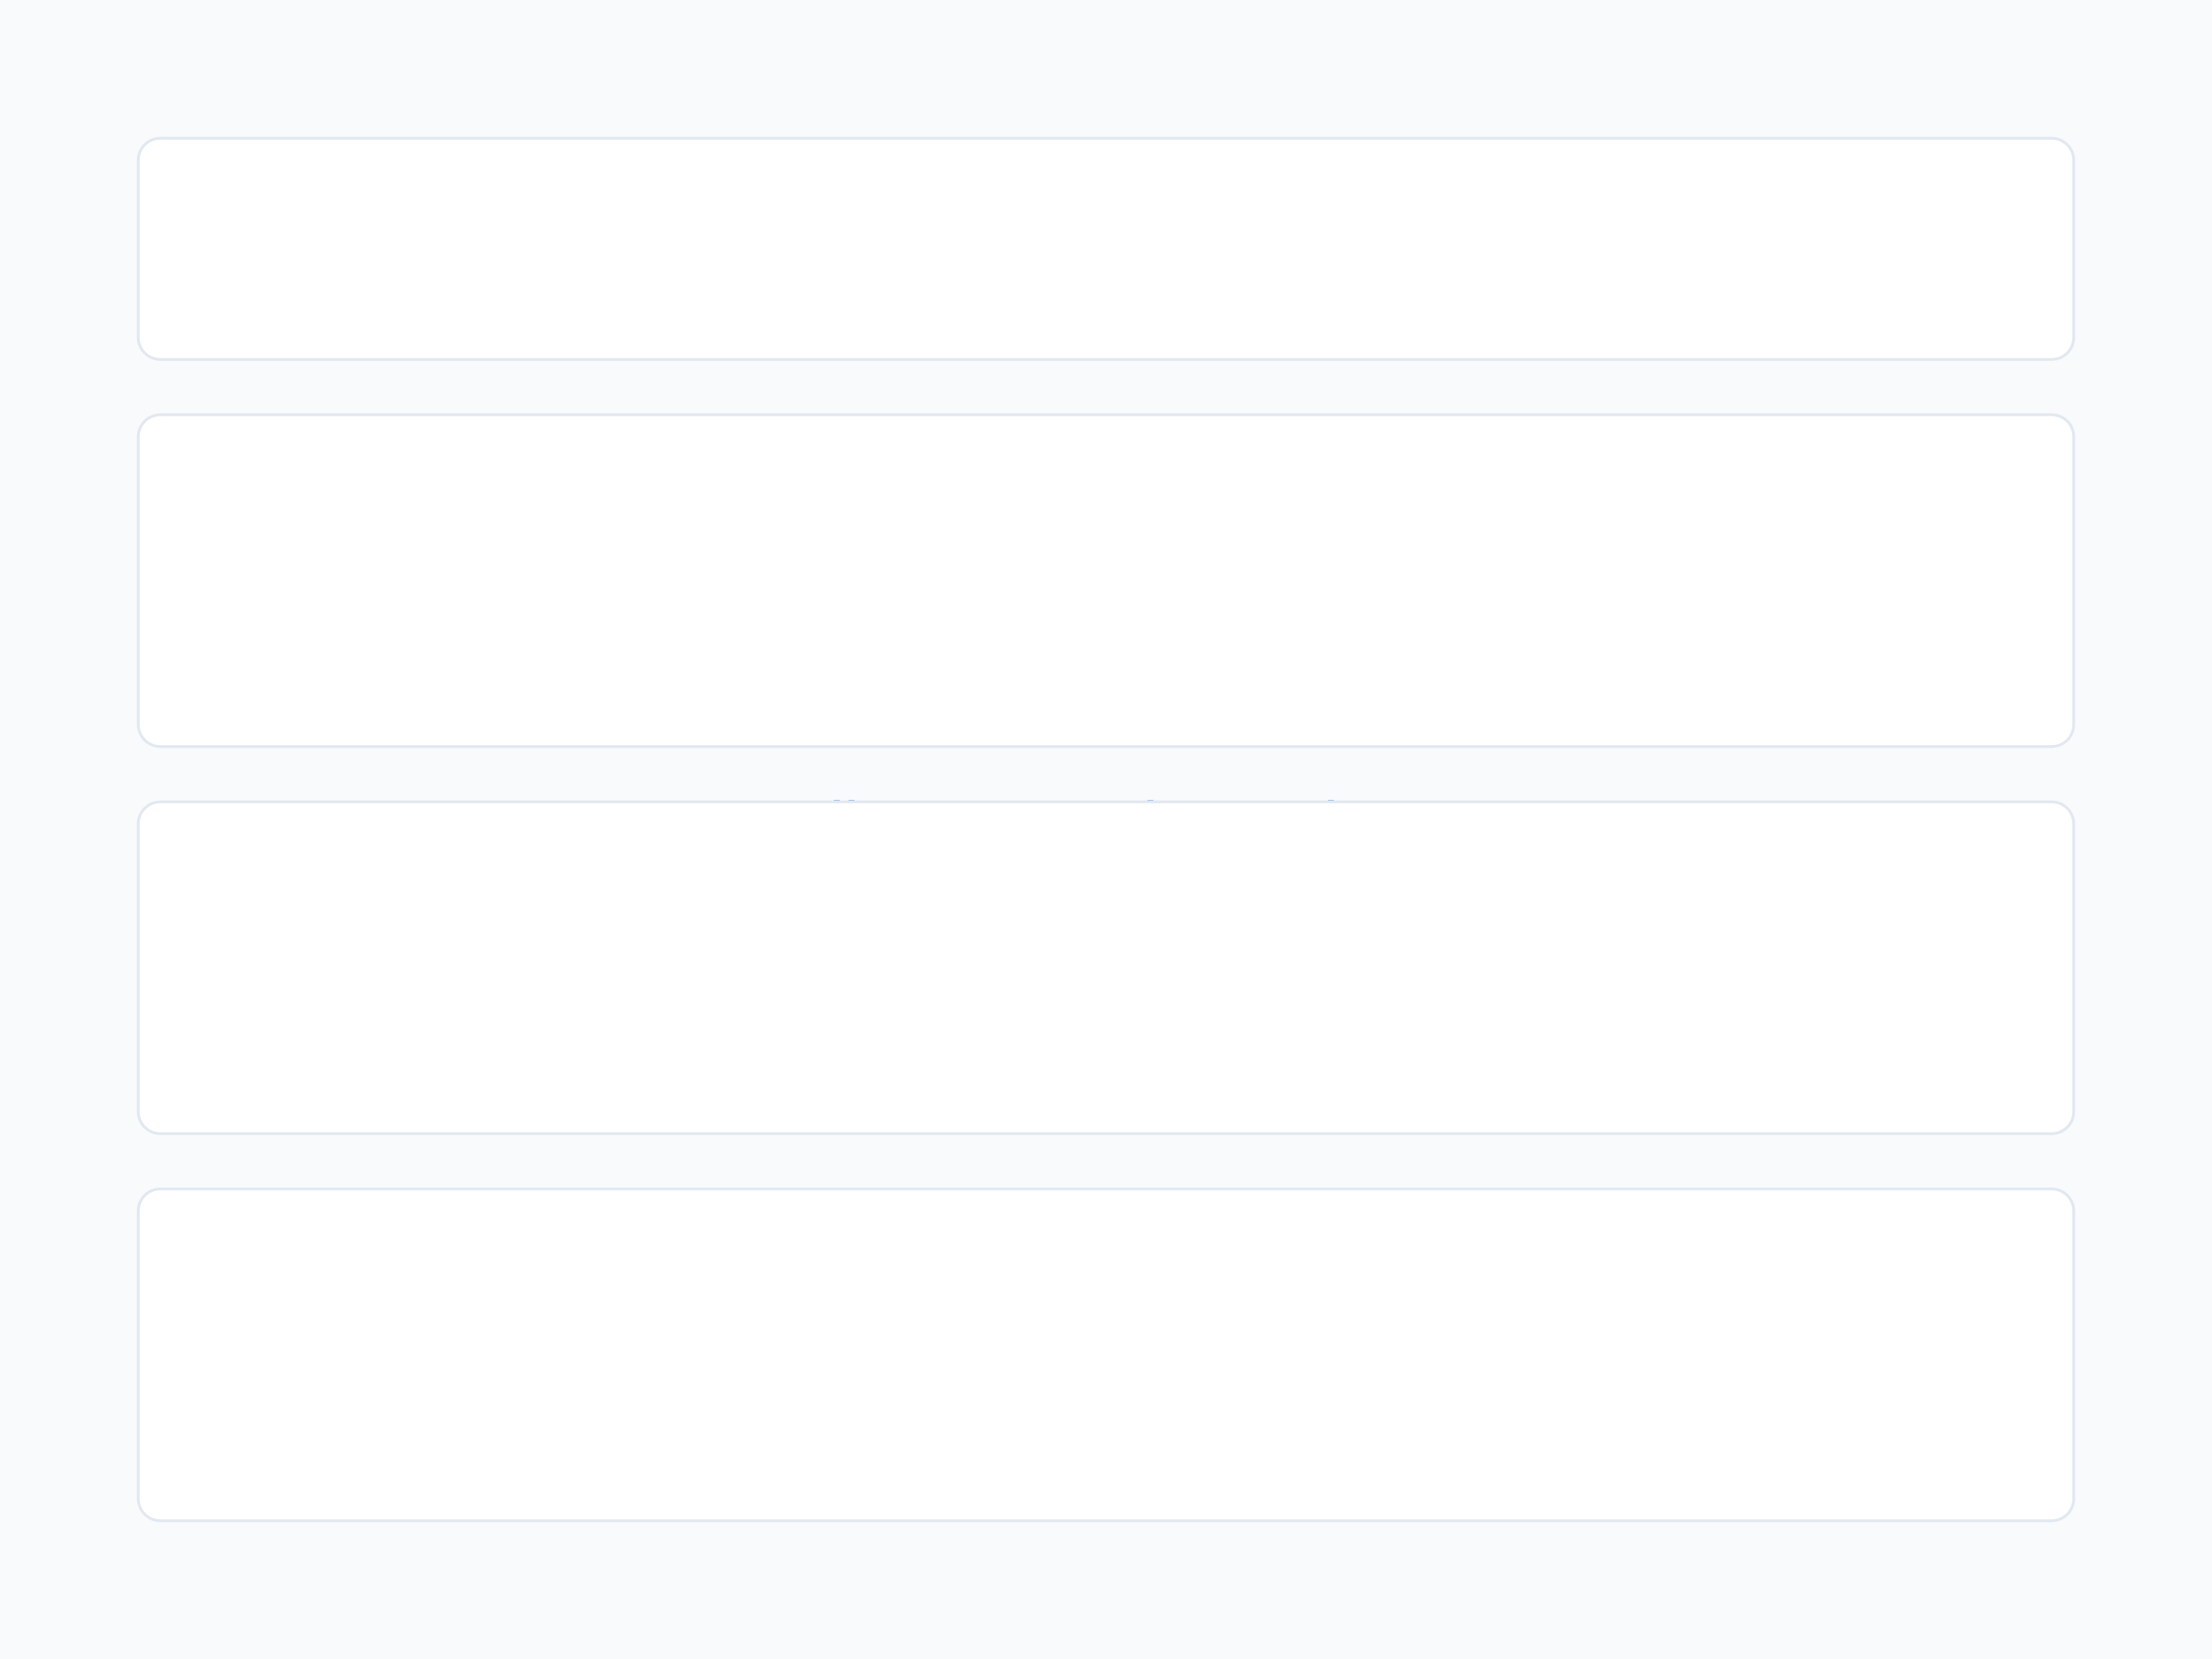
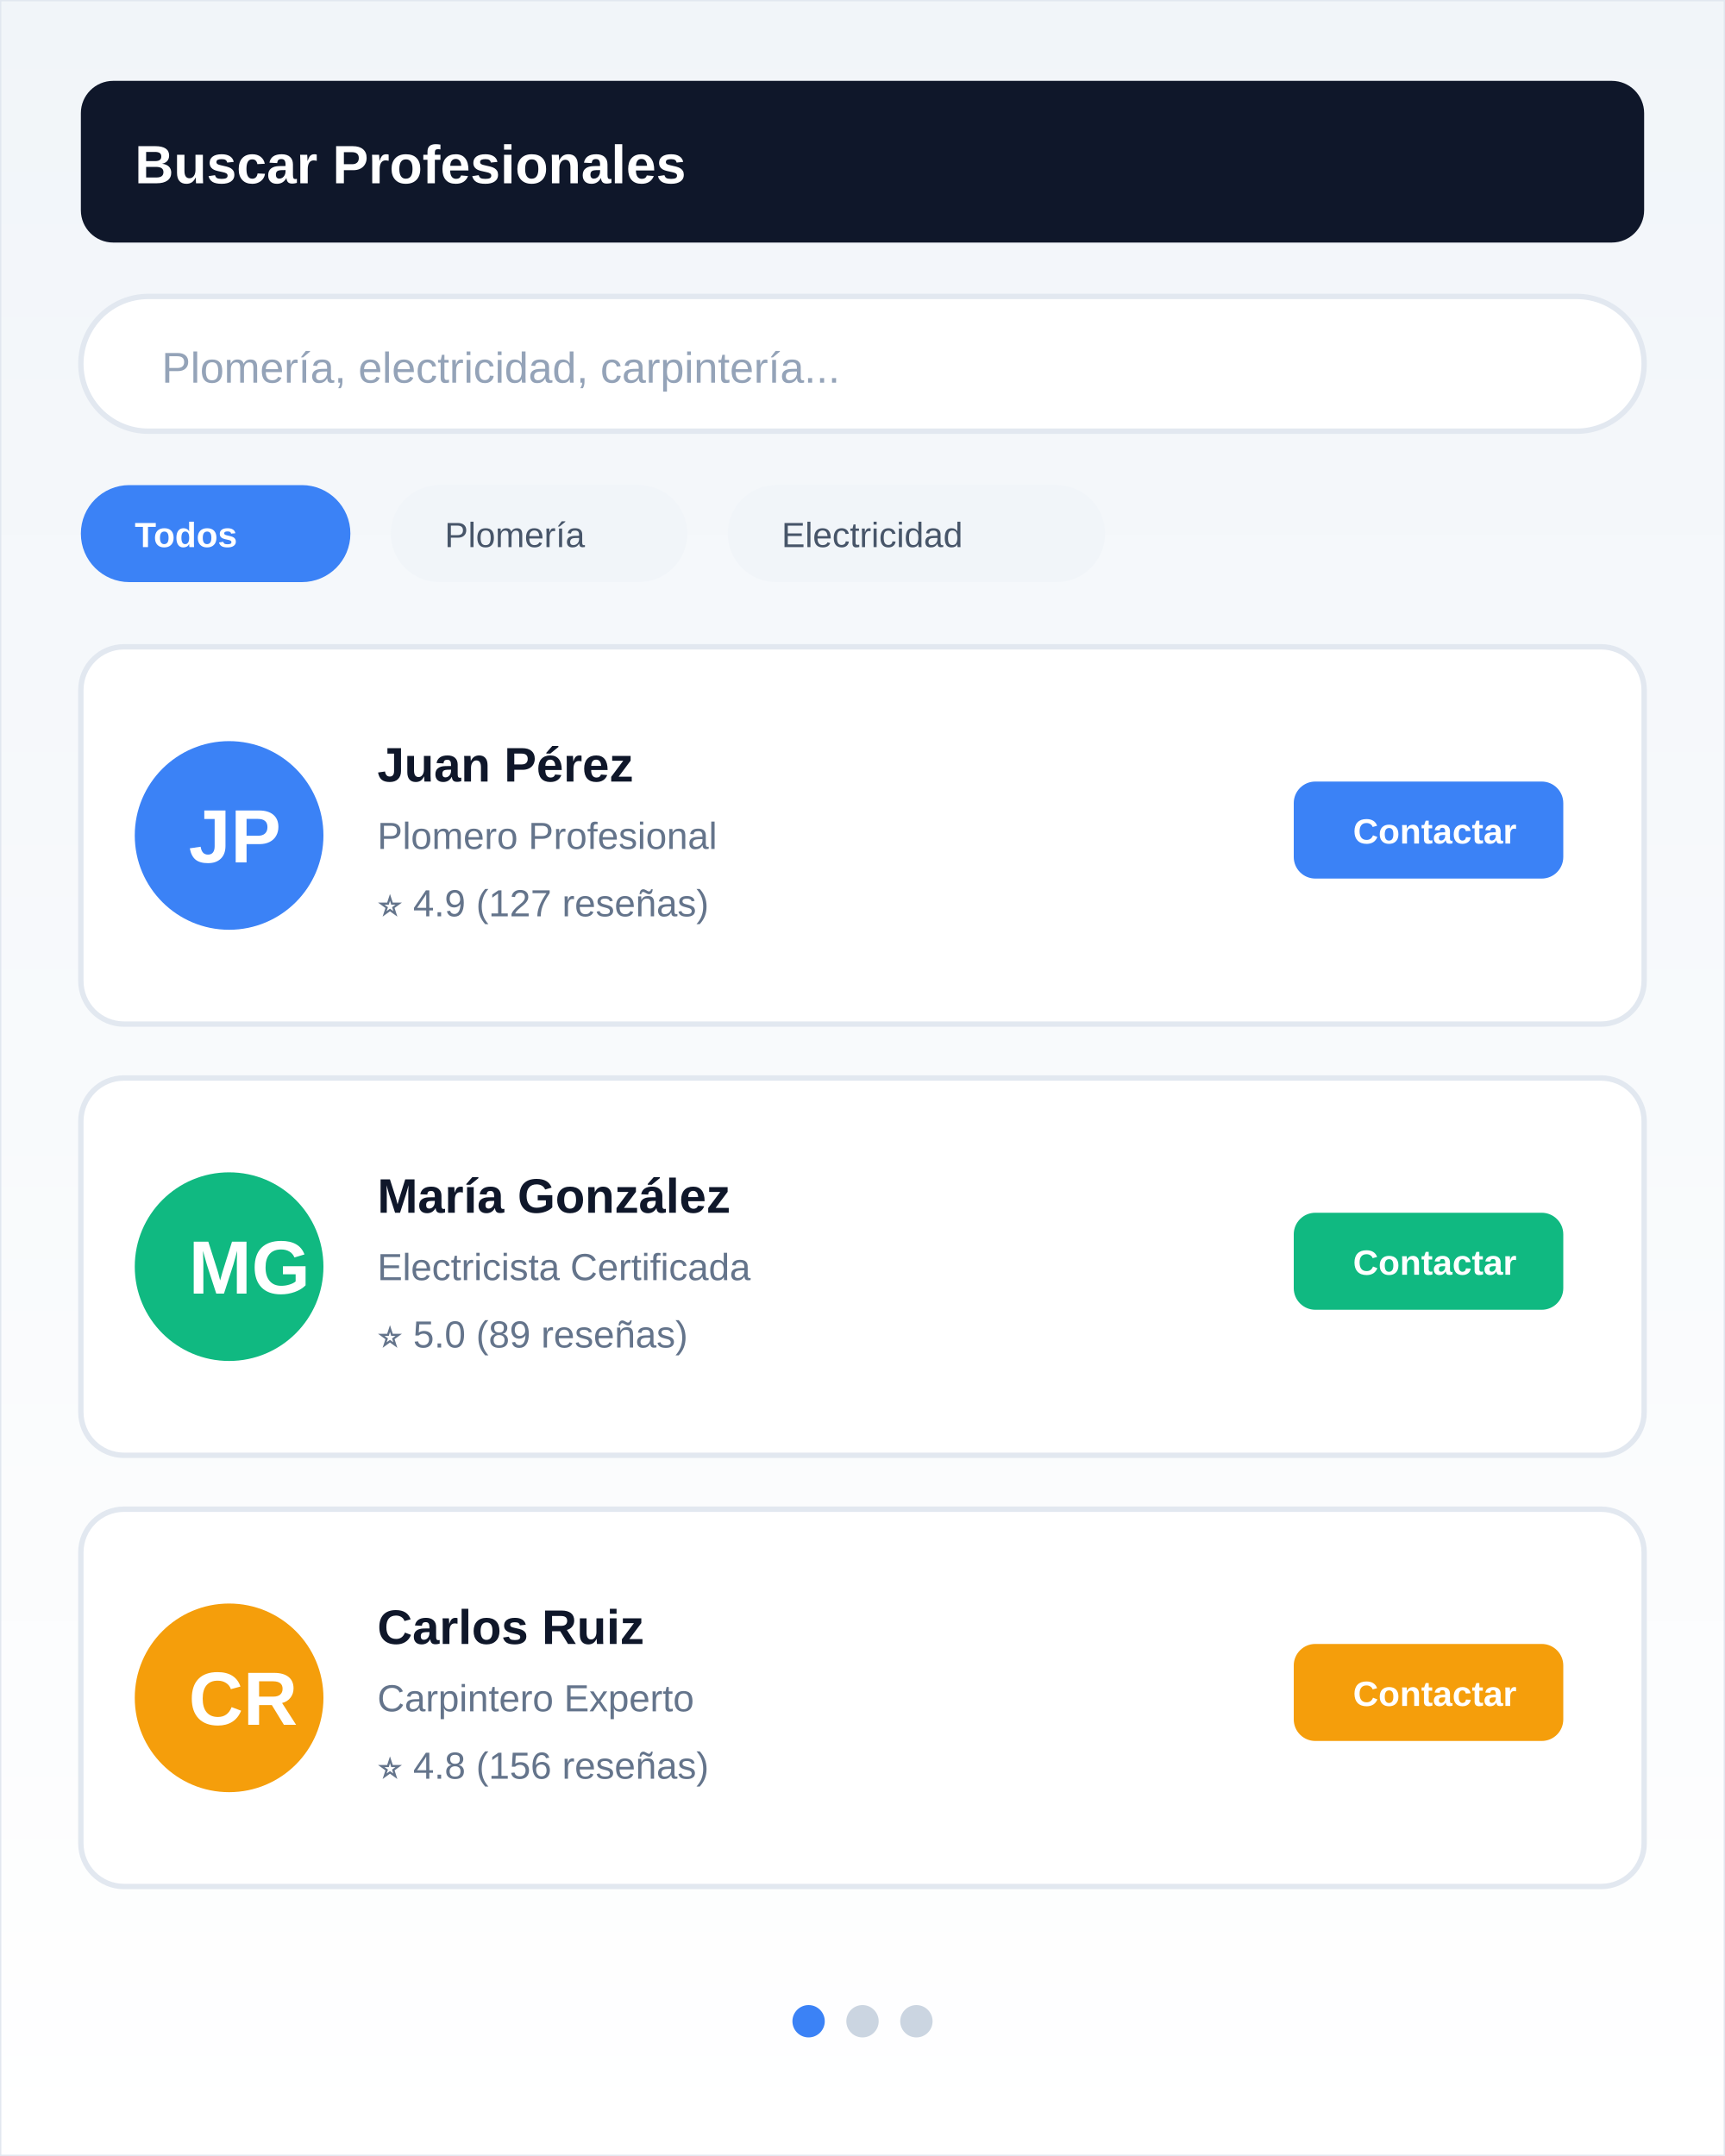
- <svg xmlns="http://www.w3.org/2000/svg" width="800" height="600">
-   <rect width="100%" height="100%" fill="#f8fafc" />
-   <text x="50%" y="50%" font-family="Arial" font-size="24" fill="#3b82f6" text-anchor="middle" dominant-baseline="middle">Client Search Mockup</text>
-   <rect x="50" y="50" width="700" height="80" rx="8" fill="#ffffff" stroke="#e2e8f0" />
-   <rect x="50" y="150" width="700" height="120" rx="8" fill="#ffffff" stroke="#e2e8f0" />
-   <rect x="50" y="290" width="700" height="120" rx="8" fill="#ffffff" stroke="#e2e8f0" />
-   <rect x="50" y="430" width="700" height="120" rx="8" fill="#ffffff" stroke="#e2e8f0" />
+ <svg xmlns="http://www.w3.org/2000/svg" width="640" height="800" viewBox="0 0 640 800" fill="none">
+   <rect width="640" height="800" fill="#FFFFFF" />
+   <defs>
+     <linearGradient id="bg-gradient" x1="0%" y1="0%" x2="0%" y2="100%">
+       <stop offset="0%" style="stop-color:#F1F5F9;stop-opacity:1" />
+       <stop offset="100%" style="stop-color:#FFFFFF;stop-opacity:1" />
+     </linearGradient>
+   </defs>
+   <rect width="640" height="800" fill="url(#bg-gradient)" />
+   <rect x="30" y="30" width="580" height="60" rx="12" fill="#0F172A" />
+   <text x="50" y="68" font-family="Arial, sans-serif" font-size="20" font-weight="bold" fill="#FFFFFF">Buscar Profesionales</text>
+   <rect x="30" y="110" width="580" height="50" rx="25" fill="#FFFFFF" stroke="#E2E8F0" stroke-width="2" />
+   <text x="60" y="142" font-family="Arial, sans-serif" font-size="16" fill="#94A3B8">Plomería, electricidad, carpintería...</text>
+   <g id="filters">
+     <rect x="30" y="180" width="100" height="36" rx="18" fill="#3B82F6" />
+     <text x="50" y="203" font-family="Arial, sans-serif" font-size="13" font-weight="bold" fill="#FFFFFF">Todos</text>
+     <rect x="145" y="180" width="110" height="36" rx="18" fill="#F1F5F9" />
+     <text x="165" y="203" font-family="Arial, sans-serif" font-size="13" fill="#475569">Plomería</text>
+     <rect x="270" y="180" width="140" height="36" rx="18" fill="#F1F5F9" />
+     <text x="290" y="203" font-family="Arial, sans-serif" font-size="13" fill="#475569">Electricidad</text>
+   </g>
+   <g id="professional-cards">
+     <rect x="30" y="240" width="580" height="140" rx="16" fill="#FFFFFF" stroke="#E2E8F0" stroke-width="2" />
+     <circle cx="85" cy="310" r="35" fill="#3B82F6" />
+     <text x="70" y="320" font-family="Arial, sans-serif" font-size="28" font-weight="bold" fill="#FFFFFF">JP</text>
+     <text x="140" y="290" font-family="Arial, sans-serif" font-size="18" font-weight="bold" fill="#0F172A">Juan Pérez</text>
+     <text x="140" y="315" font-family="Arial, sans-serif" font-size="14" fill="#64748B">Plomero Profesional</text>
+     <text x="140" y="340" font-family="Arial, sans-serif" font-size="14" fill="#64748B">⭐ 4.9 (127 reseñas)</text>
+     <rect x="480" y="290" width="100" height="36" rx="8" fill="#3B82F6" />
+     <text x="502" y="313" font-family="Arial, sans-serif" font-size="13" font-weight="bold" fill="#FFFFFF">Contactar</text>
+     <rect x="30" y="400" width="580" height="140" rx="16" fill="#FFFFFF" stroke="#E2E8F0" stroke-width="2" />
+     <circle cx="85" cy="470" r="35" fill="#10B981" />
+     <text x="70" y="480" font-family="Arial, sans-serif" font-size="28" font-weight="bold" fill="#FFFFFF">MG</text>
+     <text x="140" y="450" font-family="Arial, sans-serif" font-size="18" font-weight="bold" fill="#0F172A">María González</text>
+     <text x="140" y="475" font-family="Arial, sans-serif" font-size="14" fill="#64748B">Electricista Certificada</text>
+     <text x="140" y="500" font-family="Arial, sans-serif" font-size="14" fill="#64748B">⭐ 5.0 (89 reseñas)</text>
+     <rect x="480" y="450" width="100" height="36" rx="8" fill="#10B981" />
+     <text x="502" y="473" font-family="Arial, sans-serif" font-size="13" font-weight="bold" fill="#FFFFFF">Contactar</text>
+     <rect x="30" y="560" width="580" height="140" rx="16" fill="#FFFFFF" stroke="#E2E8F0" stroke-width="2" />
+     <circle cx="85" cy="630" r="35" fill="#F59E0B" />
+     <text x="70" y="640" font-family="Arial, sans-serif" font-size="28" font-weight="bold" fill="#FFFFFF">CR</text>
+     <text x="140" y="610" font-family="Arial, sans-serif" font-size="18" font-weight="bold" fill="#0F172A">Carlos Ruiz</text>
+     <text x="140" y="635" font-family="Arial, sans-serif" font-size="14" fill="#64748B">Carpintero Experto</text>
+     <text x="140" y="660" font-family="Arial, sans-serif" font-size="14" fill="#64748B">⭐ 4.8 (156 reseñas)</text>
+     <rect x="480" y="610" width="100" height="36" rx="8" fill="#F59E0B" />
+     <text x="502" y="633" font-family="Arial, sans-serif" font-size="13" font-weight="bold" fill="#FFFFFF">Contactar</text>
+   </g>
+   <circle cx="300" cy="750" r="6" fill="#3B82F6" />
+   <circle cx="320" cy="750" r="6" fill="#CBD5E1" />
+   <circle cx="340" cy="750" r="6" fill="#CBD5E1" />
+   <rect x="0" y="0" width="640" height="800" fill="none" stroke="#E2E8F0" stroke-width="1" />
</svg>
